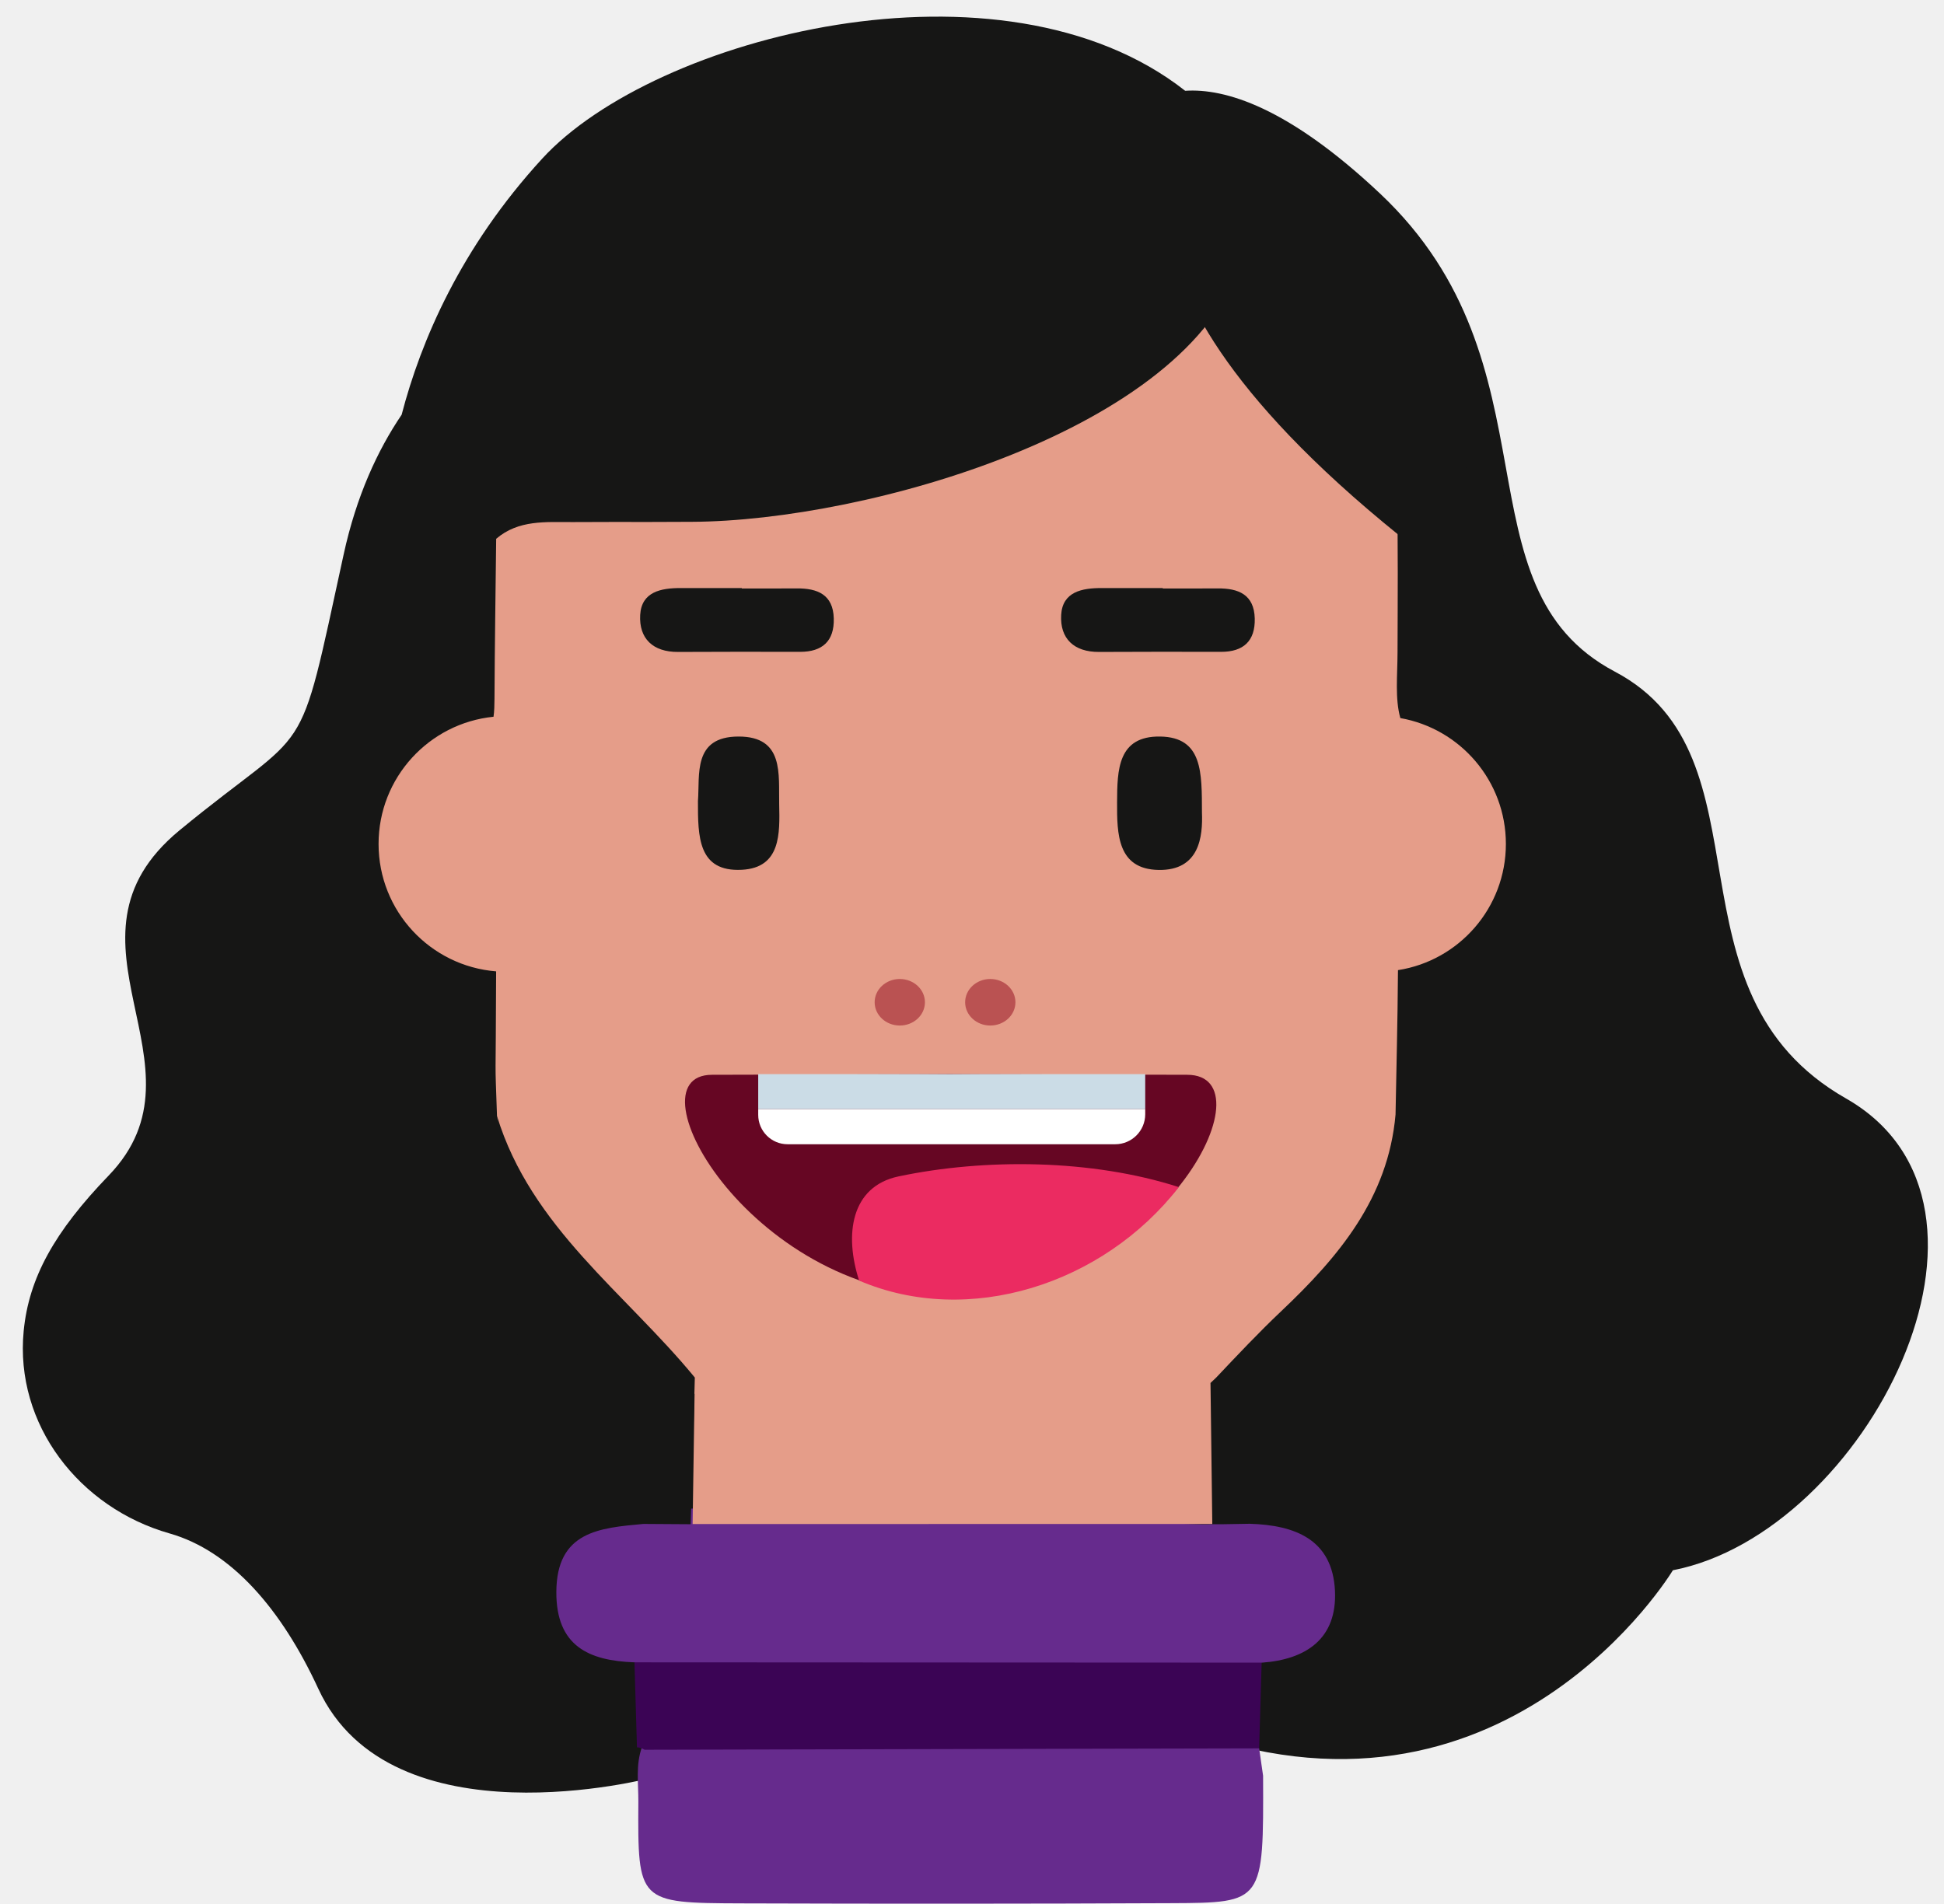
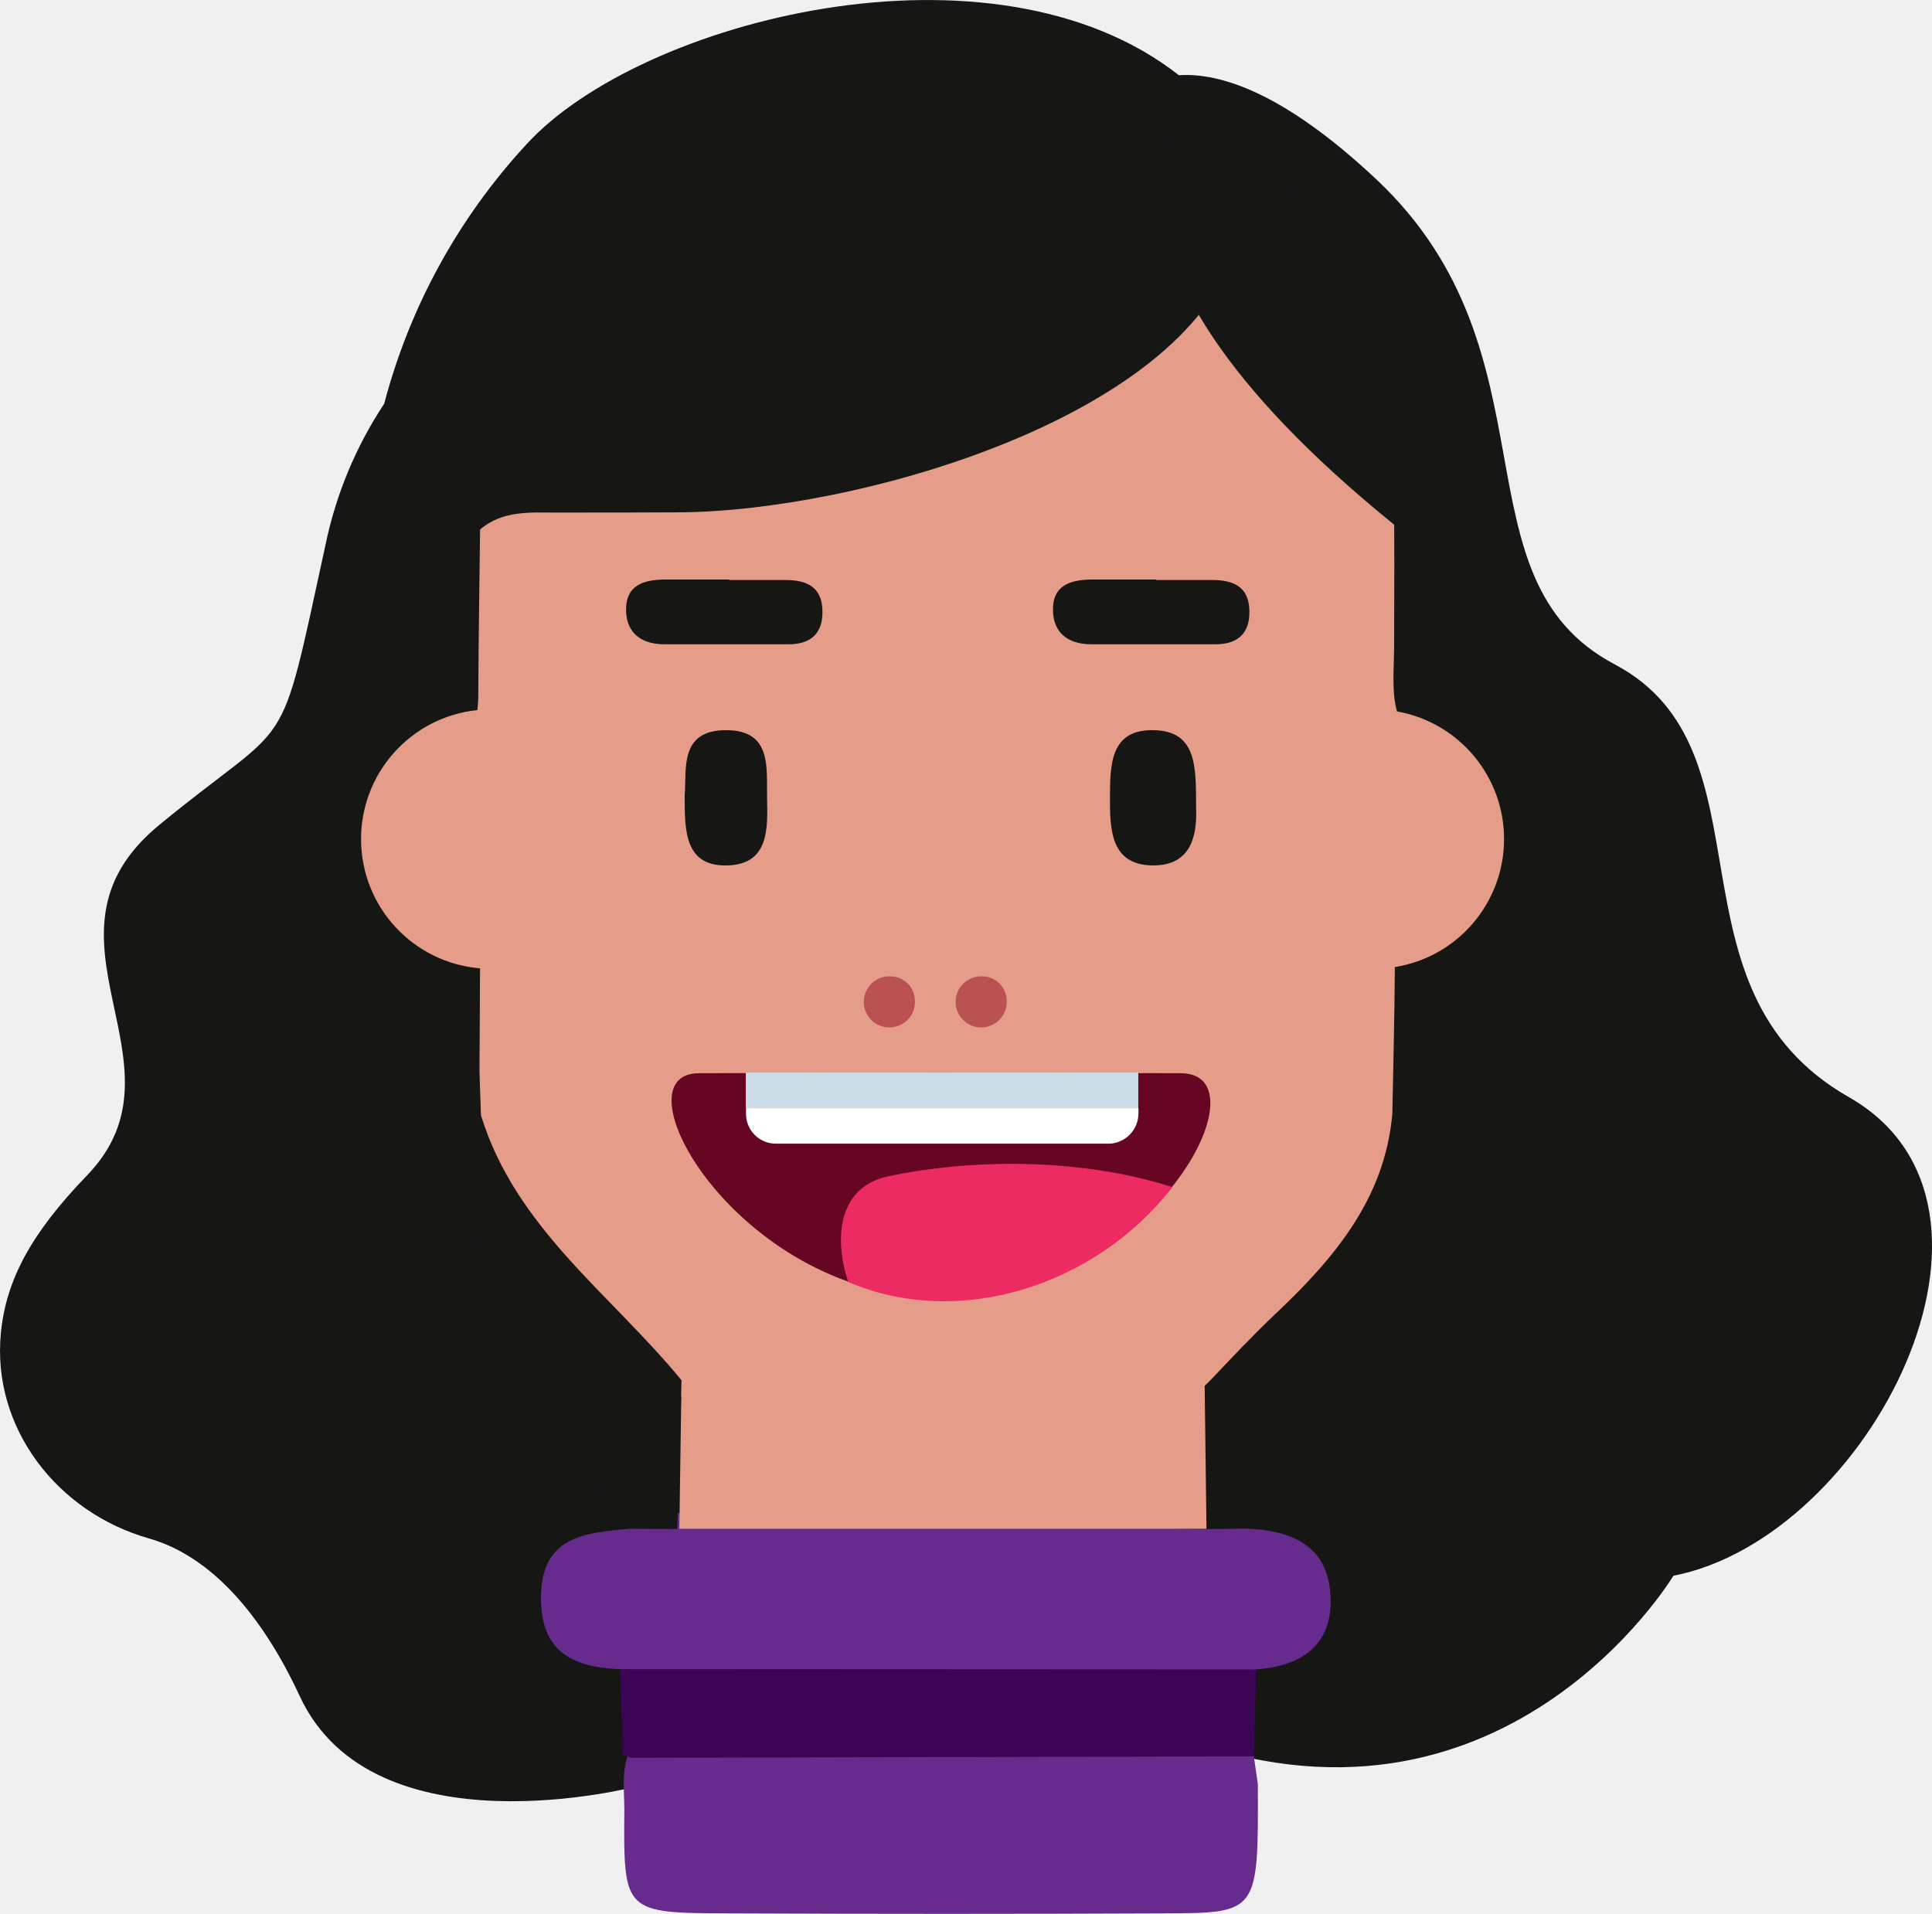
- <svg xmlns="http://www.w3.org/2000/svg" xmlns:xlink="http://www.w3.org/1999/xlink" version="1.1" id="Capa_1" x="0" y="0" viewBox="0 0 380 372.18" xml:space="preserve">
-   <style>
-                     .st3,
-                     .st6,
-                     .st7,
-                     .st8 {
-                       display: inline;
-                       clip-path: url(#SVGID_2_);
-                       fill: #f4b797;
-                     }
-                     .st6,
-                     .st7,
-                     .st8 {
-                       fill: #161615;
-                     }
-                     .st7,
-                     .st8 {
-                       fill: #331a06;
-                     }
-                     .st8 {
-                       fill: #e85f59;
-                     }
-                     .st13,
-                     .st14,
-                     .st17 {
-                       clip-path: url(#SVGID_4_);
-                       fill: #161615;
-                     }
-                     .st14,
-                     .st17 {
-                       fill: #662b8d;
-                     }
-                     .st17 {
-                       fill: #ba5252;
-                     }
-                     .st18 {
-                       clip-path: url(#SVGID_6_);
-                       fill: #161615;
-                     }
-                     .st20,
-                     .st21,
-                     .st22,
-                     .st23 {
-                       clip-path: url(#SVGID_8_);
-                       fill: #660623;
-                     }
-                     .st21,
-                     .st22,
-                     .st23 {
-                       fill: #fff;
-                     }
-                     .st22,
-                     .st23 {
-                       fill: #cbdce6;
-                     }
-                     .st23 {
-                       fill: #eb2b61;
-                     }
-                   </style>
+ <svg xmlns="http://www.w3.org/2000/svg" id="Capa_1" data-name="Capa 1" viewBox="0 0 372.38 368.93">
  <defs>
-     <path id="SVGID_3_" d="M-516-346H564V734H-516z" />
+     <style>.cls-1{fill:none;}.cls-2{clip-path:url(#clip-path);}.cls-3{fill:#161615;}.cls-4{fill:#662b8d;}.cls-5{fill:#3b0455;}.cls-6{fill:#e59d89;}.cls-7{fill:#ba5252;}.cls-8{fill:#9e4c0b;}.cls-9{fill:#660623;}.cls-10{fill:#fff;}.cls-11{fill:#cbdce6;}.cls-12{fill:#eb2b61;}</style>
+     <clipPath id="clip-path" transform="translate(-25.46 -62.25)">
+       <rect class="cls-1" x="-495" y="-287" width="1080" height="1080" />
+     </clipPath>
  </defs>
-   <clipPath id="SVGID_4_">
-     <use xlink:href="#SVGID_3_" overflow="visible" />
-   </clipPath>
-   <path class="st13" d="M360.83 214.75c-36.68-20.91-13.72-66.84-45.17-83.44-31.44-16.6-10.29-59.95-45.92-93.49-17.96-16.9-30.27-20.58-38.07-20.07C195.8-10.43 127.9 7.12 106 31 90.02 48.42 82.26 66.69 78.51 81.08c-4.71 6.96-8.85 15.89-11.34 27.34-9.24 42.35-5.88 32.34-32.06 53.9-26.18 21.56 6.93 45.94-13.86 67.5-10.62 11.01-15.61 20.02-16.62 30.39-1.78 18.27 10.86 34.57 28.52 39.59 12.06 3.43 21.9 14.83 29.07 30.36 14.23 30.8 65.11 17.42 65.11 17.42s11.07 5 40.51-15.79c2.54-1.79 4.53-5.56 6.04-10.95l26.37 10.82c71.66 25.97 30.46 6.07 30.46 6.07C294 362 327 307 327 307c37.73-7.33 70.52-71.34 33.83-92.25m-183.77 85.69c3.69-46.42-5.23-133.08-13.26-196.92 15.38-3.11 32.73-10.03 47.25-19.33l-33.99 216.25z" />
-   <path class="st14" d="M246.13 341.82c.26 1.79.51 3.57.77 5.35.1 24.83.1 24.83-17.88 24.91-28.07.13-56.13.13-84.2.04-20.1-.07-20.16-.19-20.04-19.88.02-3.58-.56-7.22.73-10.73 4.25-3.91 9.61-3.61 14.76-3.63 30.41-.14 60.82-.15 91.23 0 5.16.02 10.52-.2 14.63 3.94M124.02 325c-8.93-.31-15.31-3.19-15.27-13.74.04-11.91 8.49-12.53 17.01-13.32 3.06-3.05 7.04-2.84 10.9-3.06 32.99-.41 65.34 2.43 98.34 3.13 3 0 5 0 9.29-.1 8.81.26 16.18 3.04 16.66 13.1.44 9.3-5.55 13.44-14.33 14.06-4.33 3.61-9.58 3.6-14.75 3.61-31.07.1-62.13.13-93.2-.02-5.11-.03-10.48.38-14.65-3.66" />
-   <path d="M124.02 325l122.6.06c-.16 5.59-.33 11.17-.49 16.76l-120.13.27c-.46-.28-.96-.45-1.49-.48-.17-5.54-.33-11.08-.49-16.61" clip-path="url(#SVGID_4_)" fill="#3b0455" />
-   <path d="M294.36 165c0-12.32-8.91-22.54-20.63-24.61-1.07-3.79-.56-8.31-.55-12.81.03-10.39.12-20.79-.1-31.18-.4-19.07-7.39-35.74-18.89-50.72-1.95-2.55-3.57-5.76-7.46-2.59-2.86 2.06-3.28 5.35-4.24 8.38-10.33 32.43-72.91 50.4-107.26 50.55-20.45.09-2.89-.03-23.34.05-5.17.02-10.52-.49-14.9 3.27-.12 10.41-.28 20.83-.33 31.24-.01 1.29-.03 2.47-.19 3.55C83.85 141.4 74 152.05 74 165c0 13.13 10.12 23.88 22.98 24.91-.07 24.62-.28 15.09.17 28.28 1.49 13.81 8.63 24.58 18.29 34.02 6.57 6.43 13.03 12.98 19.42 19.58.31.25.61.48.91.73-.13 8.48-.25 16.96-.38 25.44 33.86 0 67.72-.01 101.58-.01-.12-9.19-.23-18.38-.35-27.57.37-.36.74-.69 1.11-1.05 4.14-4.38 8.27-8.77 12.64-12.91 11.26-10.65 20.99-22.16 22.42-38.52.17-9.19.41-18.38.47-27.58 0-.23 0-.44.01-.65 11.95-1.86 21.09-12.2 21.09-24.67" clip-path="url(#SVGID_4_)" fill="#e59d89" />
-   <path class="st13" d="M230.37 31.18s-22.41 32.4 74.01 95.84c0 0-12.26-18.24-19.38-40.02-18-55-54.63-55.82-54.63-55.82M135 298c-3.21-.01-6.03-.05-9.24-.06-10.66-12.29-22.86-23.29-26.86-40.35-3.08-13.19-1.18-26.27-1.75-39.39 6.65 21.76 25.11 34.59 38.67 51.12C135 298 136 269 135 298" />
-   <path class="st17" d="M180.8 195.95c0 2.52-2.2 4.55-4.92 4.55-2.71 0-4.91-2.04-4.91-4.55s2.2-4.55 4.91-4.55c2.72 0 4.92 2.04 4.92 4.55M198.49 195.95c0 2.52-2.2 4.55-4.92 4.55-2.71 0-4.91-2.04-4.91-4.55s2.2-4.55 4.91-4.55c2.72 0 4.92 2.04 4.92 4.55" />
-   <g>
-     <defs>
-       <path id="SVGID_5_" d="M-516-346H564V734H-516z" />
-     </defs>
-     <clipPath id="SVGID_6_">
-       <use xlink:href="#SVGID_5_" overflow="visible" />
-     </clipPath>
-     <path class="st18" d="M234.95 158.85c.18 4.66-.45 11.38-8.49 11.23-8.04-.15-8.13-7.03-8.1-13.26.03-6.24.11-12.96 8.44-12.82 8.33.14 8.12 7.07 8.15 14.85M136.43 156.62c.4-5.12-1.07-12.61 7.93-12.62 8.95-.01 7.82 7.36 7.95 13.25.12 5.7.35 12.4-7.3 12.8-8.58.45-8.59-6.51-8.58-13.43M227.29 115.05c3.58 0 7.16.02 10.73-.01 4.05-.04 7.13 1.19 7.25 5.87.11 4.4-2.2 6.54-6.59 6.53-7.95-.01-15.9-.03-23.85.02-4.92.03-7.66-2.63-7.4-7.24.26-4.54 4.09-5.26 7.93-5.25 3.98.01 7.95 0 11.93 0v.08zM145 115.05c3.58 0 7.16.02 10.73-.01 4.05-.04 7.13 1.19 7.25 5.87.12 4.4-2.2 6.54-6.59 6.53-7.95-.01-15.9-.03-23.85.02-4.92.03-7.66-2.63-7.4-7.24.26-4.54 4.09-5.26 7.93-5.25 3.98.01 7.95 0 11.93 0v.08z" />
+   <g class="cls-2">
+     <path class="cls-3" d="M381.83,273.75c-36.68-20.9-13.72-66.84-45.16-83.44s-10.29-59.95-45.93-93.49c-18-16.9-30.27-20.58-38.06-20.07C216.8,48.57,148.9,66.12,127,90a117.75,117.75,0,0,0-27.49,50.08,77.7,77.7,0,0,0-11.34,27.34c-9.24,42.34-5.88,32.33-32.06,53.89s6.93,45.94-13.86,67.5c-10.62,11-15.61,20-16.62,30.4-1.78,18.27,10.86,34.57,28.52,39.59C66.2,362.23,76,373.63,83.21,389.16c14.23,30.79,65.11,17.42,65.11,17.42s11.07,5,40.51-15.79c2.54-1.79,4.53-5.56,6-10.94l26.36,10.81c71.67,26,30.46,6.08,30.46,6.08C315,421,348,366,348,366c37.73-7.33,70.52-71.34,33.83-92.25M198.06,359.44c3.69-46.42-5.23-133.08-13.25-196.92a144.57,144.57,0,0,0,47.25-19.34Z" transform="translate(-25.46 -62.25)" />
+     <path class="cls-4" d="M267.13,400.82c.25,1.79.51,3.57.77,5.36C268,431,268,431,250,431.08q-42.11.19-84.2,0c-20.1-.07-20.17-.2-20-19.89,0-3.58-.56-7.22.73-10.73,4.25-3.9,9.61-3.6,14.76-3.63q45.61-.21,91.23,0c5.16,0,10.52-.19,14.63,3.95" transform="translate(-25.46 -62.25)" />
+     <path class="cls-4" d="M145,384c-8.93-.32-15.31-3.19-15.27-13.75,0-11.9,8.49-12.52,17-13.31,3.06-3.05,7-2.85,10.9-3.07,33-.41,65.34,2.44,98.34,3.13,3,0,5,0,9.29-.1,8.81.25,16.18,3,16.66,13.1.44,9.3-5.55,13.43-14.33,14.06-4.33,3.62-9.58,3.6-14.76,3.61q-46.59.16-93.19,0c-5.11,0-10.48.39-14.65-3.65" transform="translate(-25.46 -62.25)" />
+     <path class="cls-5" d="M145,384l122.6.06q-.25,8.38-.49,16.76L147,401.09a3.14,3.14,0,0,0-1.49-.49L145,384" transform="translate(-25.46 -62.25)" />
+     <path class="cls-6" d="M315.36,224a25,25,0,0,0-20.64-24.61c-1.07-3.8-.56-8.31-.55-12.81,0-10.4.12-20.79-.09-31.18-.4-19.07-7.4-35.74-18.89-50.72-1.95-2.55-3.57-5.76-7.46-2.6-2.86,2.07-3.28,5.36-4.24,8.39-10.34,32.42-72.91,50.4-107.27,50.54-20.44.09-2.89,0-23.33.05-5.17,0-10.52-.49-14.9,3.27-.12,10.42-.29,20.83-.34,31.25a24.79,24.79,0,0,1-.19,3.55,25,25,0,0,0,.52,49.78c-.06,24.63-.27,15.09.18,28.28,1.49,13.82,8.63,24.58,18.29,34,6.57,6.43,13,13,19.41,19.58l.91.73q-.18,12.72-.37,25.45H258q-.17-13.79-.35-27.57l1.11-1.06c4.14-4.38,8.27-8.77,12.65-12.91,11.26-10.65,21-22.16,22.42-38.51.17-9.19.41-18.39.47-27.58,0-.22,0-.44,0-.65A25,25,0,0,0,315.36,224" transform="translate(-25.46 -62.25)" />
+     <path class="cls-3" d="M251.37,90.18S229,122.59,325.38,186A183.63,183.63,0,0,1,306,146c-18-55-54.63-55.82-54.63-55.82" transform="translate(-25.46 -62.25)" />
+     <path class="cls-3" d="M156,357c-3.21,0-6-.05-9.24-.06-10.66-12.29-22.86-23.29-26.86-40.35-3.08-13.19-1.18-26.27-1.75-39.39,6.65,21.76,25.12,34.58,38.67,51.12C156,357,157,328,156,357" transform="translate(-25.46 -62.25)" />
+     <path class="cls-7" d="M201.8,255a4.93,4.93,0,1,1-4.92-4.55A4.75,4.75,0,0,1,201.8,255" transform="translate(-25.46 -62.25)" />
+     <path class="cls-7" d="M219.49,255a4.93,4.93,0,1,1-4.92-4.55,4.75,4.75,0,0,1,4.92,4.55" transform="translate(-25.46 -62.25)" />
  </g>
-   <g>
-     <defs>
-       <path id="SVGID_7_" d="M-516-346H564V734H-516z" />
-     </defs>
-     <clipPath id="SVGID_8_">
-       <use xlink:href="#SVGID_7_" overflow="visible" />
-     </clipPath>
-     <path d="M224.29 226.65c-5.66 11.96-15.17 17.69-29.36 18.91-11.28.98-24.06-1.69-34.45-5.42-11.28-4.04-14.29-16.37-23.44-22.94.83-.02 1.7-.07 2.61-.14 12.32-.88 23.86-5.68 36.42-5.98.1 0 .15-.08.14-.16 9.69.87 19.59 3.2 28.94 3.64 8.29.38 19.09.83 28.51-.81-4.44 3.09-7.2 8.32-9.37 12.9" clip-path="url(#SVGID_8_)" fill="#9e4c0b" />
-     <path class="st20" d="M224.29 226.65c-5.66 11.96-15.17 17.69-29.36 18.91-11.28.98-24.06-1.69-34.45-5.42-11.28-4.04-14.29-16.37-23.44-22.94.83-.02 1.7-.07 2.61-.14 12.32-.88 23.86-5.68 36.42-5.98.1 0 .15-.08.14-.16 9.69.87 19.59 3.2 28.94 3.64 8.29.38 19.09.83 28.51-.81-4.44 3.09-7.2 8.32-9.37 12.9" />
-     <path class="st21" d="M221.24 221.34c1.8-2.12 3.44-4.36 4.92-6.7-7.33.54-14.87.21-21.03-.07-9.35-.44-19.25-2.76-28.94-3.64.01.08-.03.16-.14.16-9.53.23-18.47 3.04-27.62 4.77 2.46 4.84 5.17 8.58 12.53 10.09 7.03 1.43 13.98 3.03 21.21 3.42 8.79.48 17.29-.2 25.62-1.82 4.91-1.38 9.63-3.24 13.45-6.21" />
-     <path class="st22" d="M214.11 220.51c-1.03 2.65-2.73 4.81-4.85 6.62 4.38-1.34 8.55-3.12 11.98-5.79 1.8-2.12 3.44-4.36 4.92-6.7-7.33.53-14.87.21-21.03-.07-9.35-.43-19.25-2.76-28.94-3.64.01.08-.03.16-.14.16-9.53.23-18.47 3.04-27.62 4.77.21.44.44.85.67 1.26 9.75-.77 19.23-3 29.14-2.53 11.62.55 23.05 2.33 34.53 3.92 1.07.14 1.7 1.07 1.34 2" />
-     <path class="st23" d="M190.99 236.26c-11.02-1.18-19.87.54-28.64 4.52 10.05 3.38 21.97 5.7 32.58 4.78 5.11-.44 9.59-1.49 13.53-3.18-5.25-3.09-10.96-5.41-17.47-6.12" />
-     <path class="st20" d="M232.08 210.13c16.7.03-4.94 42.5-45.22 43.29-39.47.78-64.39-43.25-47.69-43.29 92.91-.18-.01-.18 92.91 0" />
-     <path class="st23" d="M230.43 232.09c-14.8 19.05-41.11 27.43-62.49 18.28-2.93-8.99-1.62-18.4 7.69-20.37 16.89-3.56 37.79-3.39 54.8 2.09" />
-     <path class="st22" d="M148.21 210h75.65v6.86h-75.65z" />
-     <path class="st21" d="M218 223.71h-64.04c-3.18 0-5.75-2.57-5.75-5.75v-1.1h75.65v1a5.866 5.866 0 01-5.86 5.85" />
+   <g class="cls-2">
+     <path class="cls-3" d="M256,217.85c.18,4.66-.45,11.37-8.49,11.22s-8.13-7-8.11-13.26.11-13,8.45-12.81,8.12,7.07,8.15,14.85" transform="translate(-25.46 -62.25)" />
+     <path class="cls-3" d="M157.43,215.62c.4-5.12-1.07-12.6,7.93-12.62s7.82,7.36,7.95,13.25c.12,5.7.35,12.4-7.3,12.81-8.58.44-8.59-6.52-8.58-13.44" transform="translate(-25.46 -62.25)" />
+     <path class="cls-3" d="M248.29,174.05c3.57,0,7.15,0,10.73,0,4.05,0,7.13,1.19,7.25,5.87.12,4.4-2.2,6.54-6.59,6.53-8,0-15.9,0-23.85,0-4.92,0-7.65-2.63-7.4-7.23s4.09-5.27,7.93-5.26,7.95,0,11.93,0Z" transform="translate(-25.46 -62.25)" />
+     <path class="cls-3" d="M166,174.05c3.58,0,7.16,0,10.73,0,4.05,0,7.13,1.19,7.25,5.87.12,4.4-2.2,6.54-6.58,6.53-8,0-15.9,0-23.85,0-4.92,0-7.66-2.63-7.4-7.23s4.08-5.27,7.92-5.26,8,0,11.93,0Z" transform="translate(-25.46 -62.25)" />
+   </g>
+   <g class="cls-2">
+     <path class="cls-8" d="M245.29,285.65c-5.66,12-15.17,17.69-29.36,18.92-11.28,1-24.06-1.69-34.46-5.42-11.28-4-14.29-16.37-23.44-22.94.82,0,1.7-.07,2.61-.13,12.32-.88,23.86-5.69,36.42-6a.13.13,0,0,0,.13-.16c9.69.87,19.59,3.2,28.94,3.64,8.29.38,19.09.83,28.51-.82-4.42,3.09-7.18,8.32-9.35,12.9" transform="translate(-25.46 -62.25)" />
+     <path class="cls-9" d="M245.29,285.65c-5.66,12-15.17,17.69-29.36,18.92-11.28,1-24.06-1.69-34.46-5.42-11.28-4-14.29-16.37-23.44-22.94.82,0,1.7-.07,2.61-.13,12.32-.88,23.86-5.69,36.42-6a.13.13,0,0,0,.13-.16c9.69.87,19.59,3.2,28.94,3.64,8.29.38,19.09.83,28.51-.82-4.42,3.09-7.18,8.32-9.35,12.9" transform="translate(-25.46 -62.25)" />
+     <path class="cls-10" d="M242.24,280.34a59.41,59.41,0,0,0,4.92-6.7,181,181,0,0,1-21-.07c-9.35-.44-19.25-2.77-28.94-3.64a.13.13,0,0,1-.14.16c-9.52.23-18.47,3.05-27.61,4.78,2.46,4.84,5.16,8.58,12.53,10.09,7,1.42,14,3,21.21,3.42a104.28,104.28,0,0,0,25.62-1.82c4.9-1.39,9.62-3.25,13.44-6.22" transform="translate(-25.46 -62.25)" />
+     <path class="cls-11" d="M235.11,279.51a16.58,16.58,0,0,1-4.85,6.62,37,37,0,0,0,12-5.79,59.41,59.41,0,0,0,4.92-6.7,181,181,0,0,1-21-.07c-9.35-.44-19.25-2.77-28.94-3.64a.13.13,0,0,1-.14.16c-9.52.23-18.47,3.05-27.61,4.78.21.43.44.85.67,1.26,9.75-.77,19.23-3,29.14-2.53,11.61.54,23,2.33,34.53,3.91a1.49,1.49,0,0,1,1.33,2" transform="translate(-25.46 -62.25)" />
+     <path class="cls-12" d="M212,295.26a52.45,52.45,0,0,0-28.65,4.52c10,3.38,22,5.7,32.59,4.79a43.28,43.28,0,0,0,13.53-3.19A43.38,43.38,0,0,0,212,295.26" transform="translate(-25.46 -62.25)" />
+     <path class="cls-9" d="M253.08,269.13c16.69,0-5,42.5-45.23,43.29-39.46.78-64.38-43.25-47.69-43.29,92.92-.18,0-.18,92.92,0" transform="translate(-25.46 -62.25)" />
+     <path class="cls-12" d="M251.43,291.09c-14.8,19.05-41.11,27.43-62.49,18.28-2.93-9-1.62-18.4,7.69-20.36,16.89-3.57,37.79-3.4,54.8,2.08" transform="translate(-25.46 -62.25)" />
+     <rect class="cls-11" x="143.75" y="206.75" width="75.65" height="6.86" />
+     <path class="cls-10" d="M239,282.71H175a5.74,5.74,0,0,1-5.75-5.75v-1.1h75.64v1a5.85,5.85,0,0,1-5.85,5.86" transform="translate(-25.46 -62.25)" />
  </g>
</svg>
